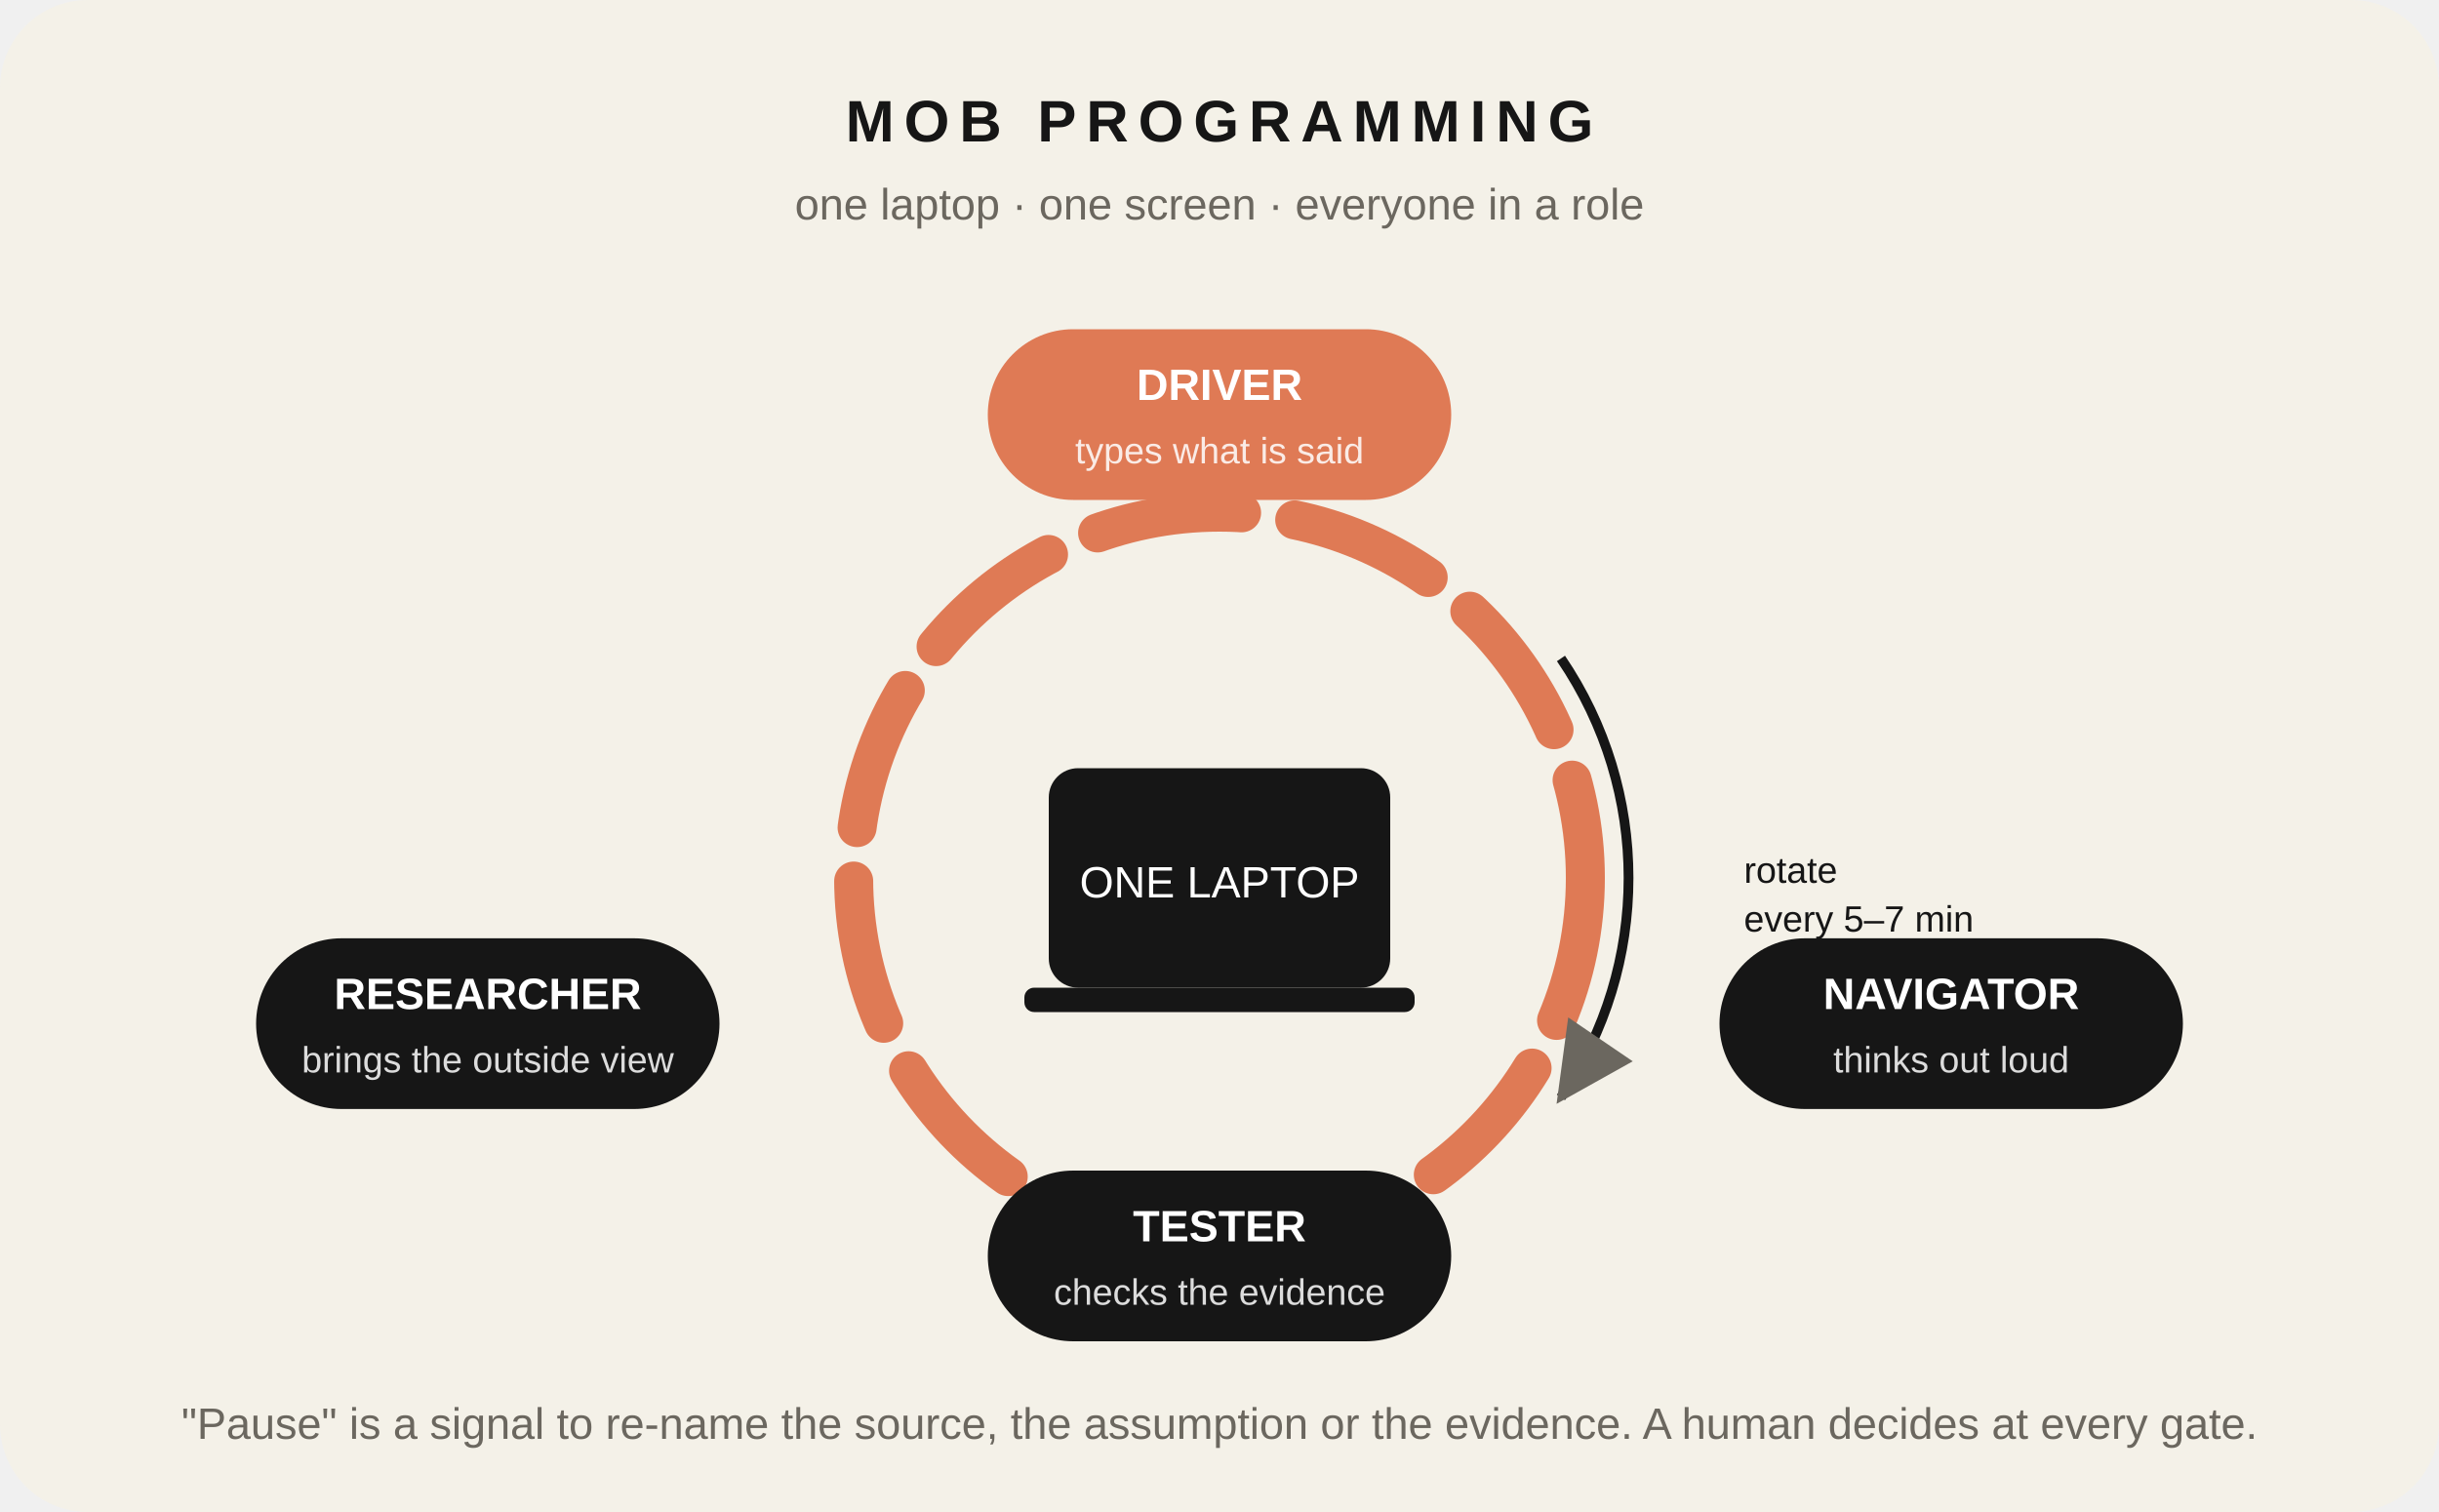
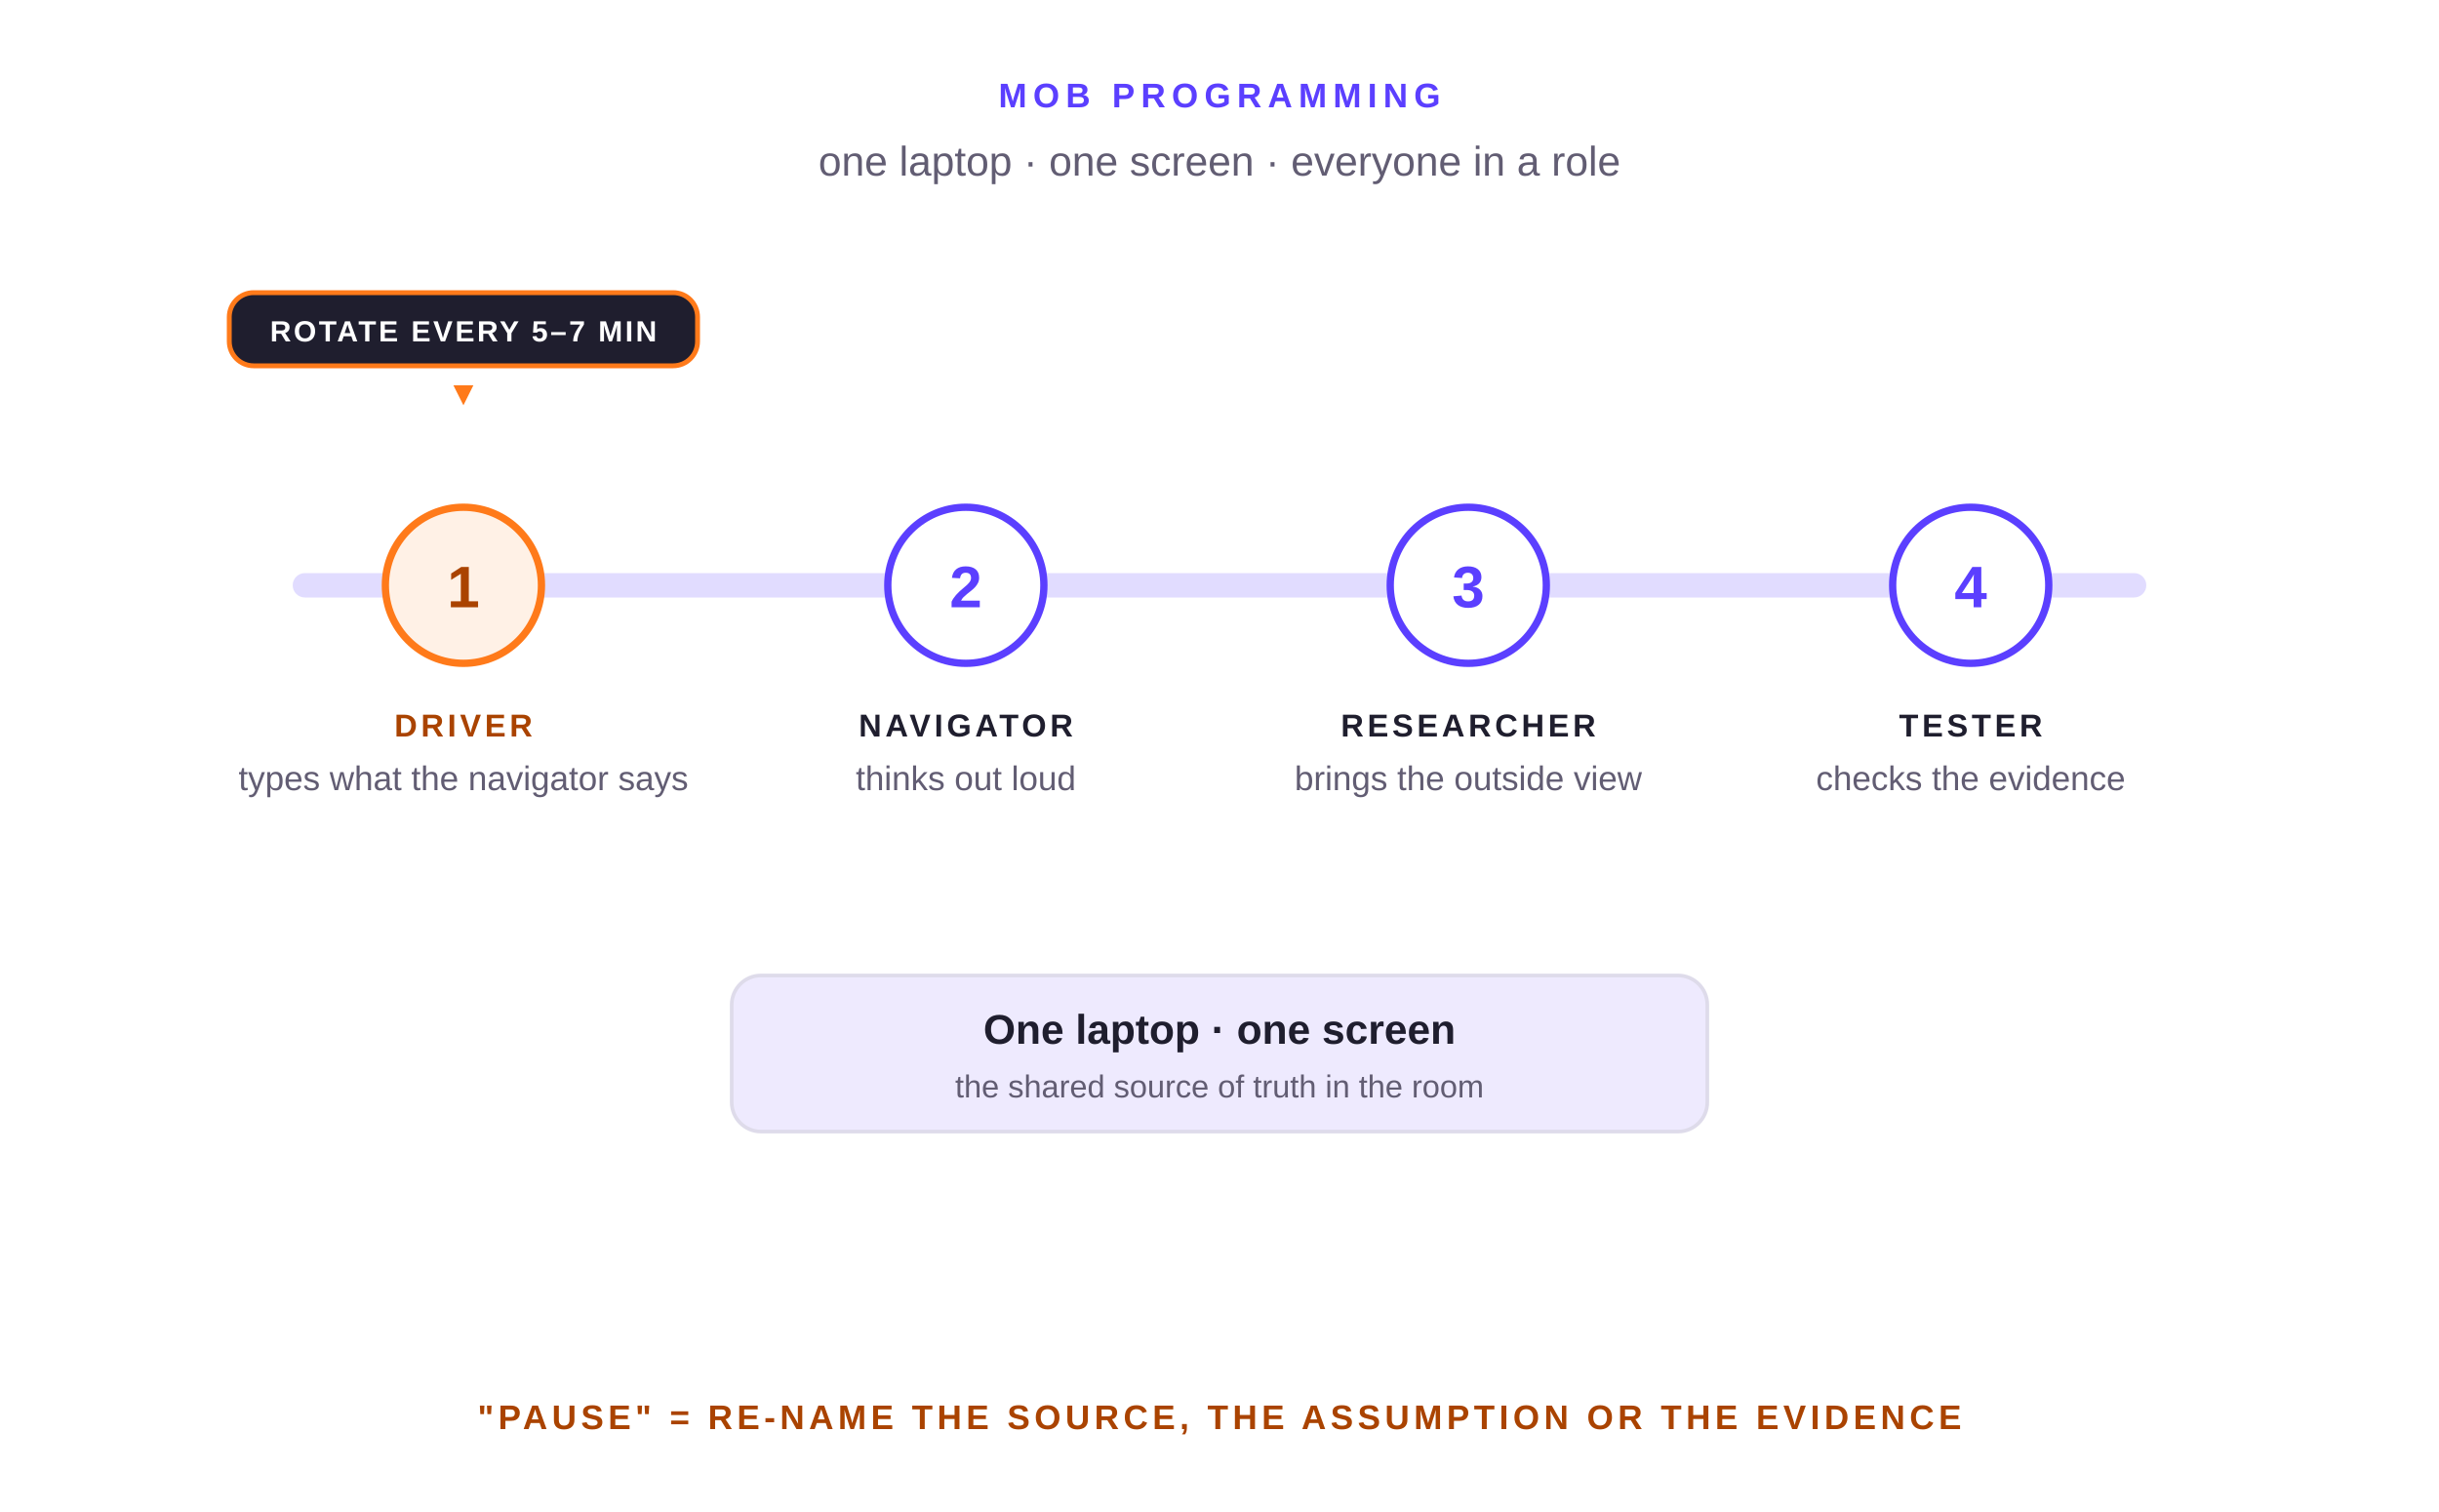
<svg xmlns="http://www.w3.org/2000/svg" viewBox="0 0 1000 620" role="img" aria-labelledby="title desc">
-   <rect width="1000" height="620" rx="36" fill="#f4f1e8" />
-   <text x="500" y="58" text-anchor="middle" font-family="Arial,sans-serif" font-size="24" font-weight="700" letter-spacing="4" fill="#161616">MOB PROGRAMMING</text>
-   <text x="500" y="90" text-anchor="middle" font-family="Arial,sans-serif" font-size="18" fill="#6b675f">one laptop · one screen · everyone in a role</text>
  <defs>
-     <marker id="a" viewBox="0 0 10 10" refX="9" refY="5" markerWidth="8" markerHeight="8" orient="auto-start-reverse">
-       <path d="M0 0L10 5 0 10z" fill="#6b675f" />
+     <marker id="a" viewBox="0 0 10 10" refX="9" refY="5" markerWidth="7" markerHeight="7" orient="auto-start-reverse">
+       <path d="M0 0L10 5 0 10z" fill="#625d73" />
    </marker>
-     <marker id="ao" viewBox="0 0 10 10" refX="9" refY="5" markerWidth="8" markerHeight="8" orient="auto-start-reverse">
-       <path d="M0 0L10 5 0 10z" fill="#df7a55" />
+     <marker id="ao" viewBox="0 0 10 10" refX="9" refY="5" markerWidth="7" markerHeight="7" orient="auto-start-reverse">
+       <path d="M0 0L10 5 0 10z" fill="#ff7a1a" />
    </marker>
+     <marker id="ap" viewBox="0 0 10 10" refX="9" refY="5" markerWidth="7" markerHeight="7" orient="auto-start-reverse">
+       <path d="M0 0L10 5 0 10z" fill="#5b3fff" />
+     </marker>
+     <filter id="sh" x="-10%" y="-10%" width="120%" height="140%">
+       <feDropShadow dx="0" dy="5" stdDeviation="8" flood-color="#1f1e2e" flood-opacity=".06" />
+     </filter>
  </defs>
-   <circle cx="500" cy="360" r="150" fill="none" stroke="#df7a55" stroke-width="16" stroke-dasharray="60 22" stroke-linecap="round" />
-   <rect x="430" y="315" width="140" height="90" rx="12" fill="#161616" />
-   <rect x="420" y="405" width="160" height="10" rx="4" fill="#161616" />
-   <text x="500" y="368" text-anchor="middle" font-family="Arial,sans-serif" font-size="18" fill="#fff">ONE LAPTOP</text>
-   <rect x="405" y="135" width="190" height="70" rx="35" fill="#df7a55" />
-   <text x="500.0" y="164.0" text-anchor="middle" font-family="Arial,sans-serif" font-size="18" font-weight="700" fill="#fff">DRIVER</text>
-   <text x="500.0" y="190.0" text-anchor="middle" font-family="Arial,sans-serif" font-size="15" fill="#fff" opacity=".85">types what is said</text>
-   <rect x="705" y="384.75" width="190" height="70" rx="35" fill="#161616" />
-   <text x="800.0" y="413.75" text-anchor="middle" font-family="Arial,sans-serif" font-size="18" font-weight="700" fill="#fff">NAVIGATOR</text>
-   <text x="800.0" y="439.75" text-anchor="middle" font-family="Arial,sans-serif" font-size="15" fill="#fff" opacity=".85">thinks out loud</text>
-   <rect x="105" y="384.75" width="190" height="70" rx="35" fill="#161616" />
-   <text x="200.0" y="413.75" text-anchor="middle" font-family="Arial,sans-serif" font-size="18" font-weight="700" fill="#fff">RESEARCHER</text>
-   <text x="200.0" y="439.75" text-anchor="middle" font-family="Arial,sans-serif" font-size="15" fill="#fff" opacity=".85">brings the outside view</text>
-   <rect x="405" y="480" width="190" height="70" rx="35" fill="#161616" />
-   <text x="500.0" y="509.0" text-anchor="middle" font-family="Arial,sans-serif" font-size="18" font-weight="700" fill="#fff">TESTER</text>
-   <text x="500.0" y="535.0" text-anchor="middle" font-family="Arial,sans-serif" font-size="15" fill="#fff" opacity=".85">checks the evidence</text>
-   <path d="M640 270A160 160 0 0 1 640 450" fill="none" stroke="#161616" stroke-width="4" marker-end="url(#a)" />
-   <text x="715" y="362" text-anchor="start" font-family="Arial,sans-serif" font-size="15" fill="#161616">rotate</text>
-   <text x="715" y="382" text-anchor="start" font-family="Arial,sans-serif" font-size="15" fill="#161616">every 5–7 min</text>
-   <text x="500" y="590" text-anchor="middle" font-family="Arial,sans-serif" font-size="18" fill="#6b675f">"Pause" is a signal to re-name the source, the assumption or the evidence. A human decides at every gate.</text>
+   <rect width="1000" height="620" fill="#ffffff" />
+   <text x="500" y="44" text-anchor="middle" font-family="Arial,Helvetica,sans-serif" font-size="14" font-weight="700" letter-spacing="2.5" fill="#5b3fff">MOB PROGRAMMING</text>
+   <text x="500" y="72" text-anchor="middle" font-family="Arial,Helvetica,sans-serif" font-size="17" fill="#625d73">one laptop · one screen · everyone in a role</text>
+   <rect x="94.0" y="120" width="192.0" height="30" rx="10" fill="#1f1e2e" stroke="#ff7a1a" stroke-width="2" />
+   <text x="190" y="140" text-anchor="middle" font-family="Arial,Helvetica,sans-serif" font-size="12" font-weight="700" letter-spacing="1" fill="#fff">ROTATE EVERY 5–7 MIN</text>
+   <text x="190" y="166" text-anchor="middle" font-family="Arial,Helvetica,sans-serif" font-size="14" fill="#ff7a1a">▼</text>
+   <rect x="120" y="235" width="760" height="10" rx="5" fill="#5b3fff" opacity=".18" />
+   <circle cx="190" cy="240" r="32" fill="#fff1e6" stroke="#ff7a1a" stroke-width="3" />
+   <text x="190" y="249" text-anchor="middle" font-family="Arial,Helvetica,sans-serif" font-size="24" font-weight="700" fill="#aa4300">1</text>
+   <text x="190" y="302" text-anchor="middle" font-family="Arial,Helvetica,sans-serif" font-size="13" font-weight="700" letter-spacing="1.5" fill="#aa4300">DRIVER</text>
+   <text x="190" y="324" text-anchor="middle" font-family="Arial,Helvetica,sans-serif" font-size="14" fill="#625d73">types what the navigator says</text>
+   <circle cx="396" cy="240" r="32" fill="#ffffff" stroke="#5b3fff" stroke-width="3" />
+   <text x="396" y="249" text-anchor="middle" font-family="Arial,Helvetica,sans-serif" font-size="24" font-weight="700" fill="#5b3fff">2</text>
+   <text x="396" y="302" text-anchor="middle" font-family="Arial,Helvetica,sans-serif" font-size="13" font-weight="700" letter-spacing="1.5" fill="#1f1e2e">NAVIGATOR</text>
+   <text x="396" y="324" text-anchor="middle" font-family="Arial,Helvetica,sans-serif" font-size="14" fill="#625d73">thinks out loud</text>
+   <circle cx="602" cy="240" r="32" fill="#ffffff" stroke="#5b3fff" stroke-width="3" />
+   <text x="602" y="249" text-anchor="middle" font-family="Arial,Helvetica,sans-serif" font-size="24" font-weight="700" fill="#5b3fff">3</text>
+   <text x="602" y="302" text-anchor="middle" font-family="Arial,Helvetica,sans-serif" font-size="13" font-weight="700" letter-spacing="1.5" fill="#1f1e2e">RESEARCHER</text>
+   <text x="602" y="324" text-anchor="middle" font-family="Arial,Helvetica,sans-serif" font-size="14" fill="#625d73">brings the outside view</text>
+   <circle cx="808" cy="240" r="32" fill="#ffffff" stroke="#5b3fff" stroke-width="3" />
+   <text x="808" y="249" text-anchor="middle" font-family="Arial,Helvetica,sans-serif" font-size="24" font-weight="700" fill="#5b3fff">4</text>
+   <text x="808" y="302" text-anchor="middle" font-family="Arial,Helvetica,sans-serif" font-size="13" font-weight="700" letter-spacing="1.5" fill="#1f1e2e">TESTER</text>
+   <text x="808" y="324" text-anchor="middle" font-family="Arial,Helvetica,sans-serif" font-size="14" fill="#625d73">checks the evidence</text>
+   <rect x="300" y="400" width="400" height="64" rx="12" fill="#eeeafe" stroke="#dedbea" stroke-width="1.5" />
+   <text x="500.0" y="428.0" text-anchor="middle" font-family="Arial,Helvetica,sans-serif" font-size="17" font-weight="600" fill="#1f1e2e">One laptop · one screen</text>
+   <text x="500.0" y="450.0" text-anchor="middle" font-family="Arial,Helvetica,sans-serif" font-size="13" fill="#625d73">the shared source of truth in the room</text>
+   <text x="500" y="586" text-anchor="middle" font-family="Arial,Helvetica,sans-serif" font-size="14" font-weight="700" letter-spacing="1.8" fill="#aa4300">"PAUSE" = RE-NAME THE SOURCE, THE ASSUMPTION OR THE EVIDENCE</text>
</svg>
